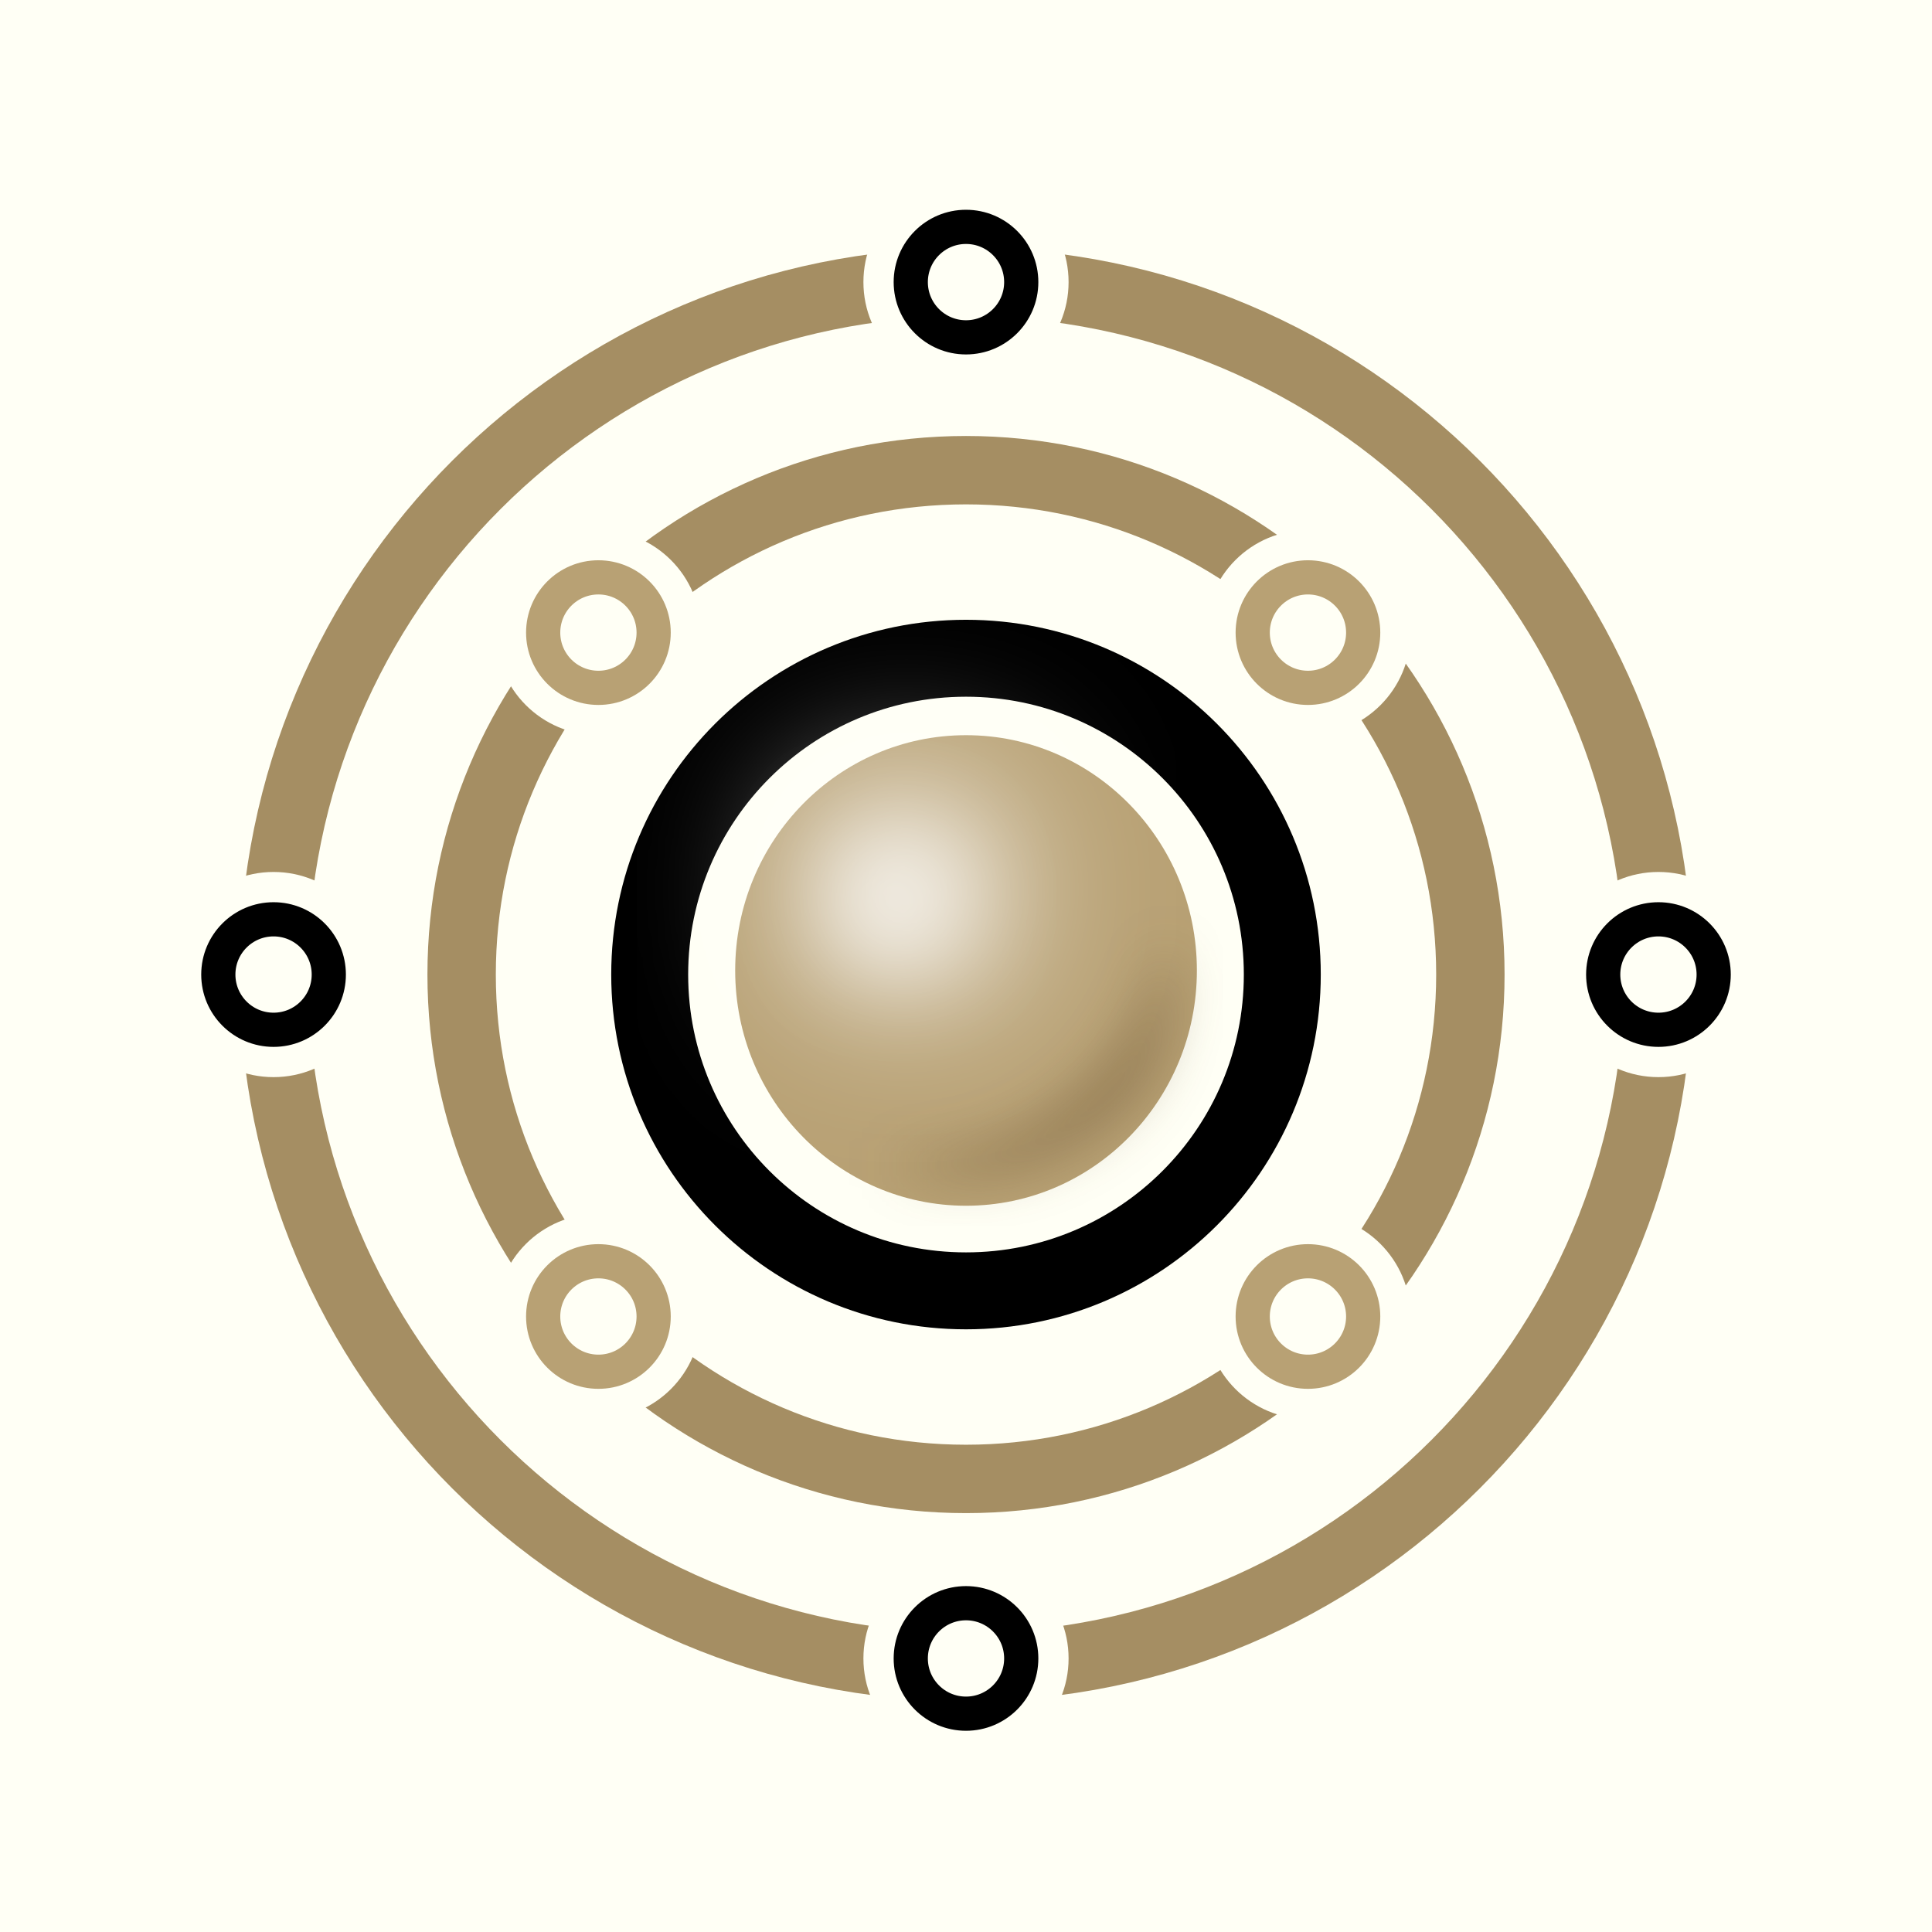
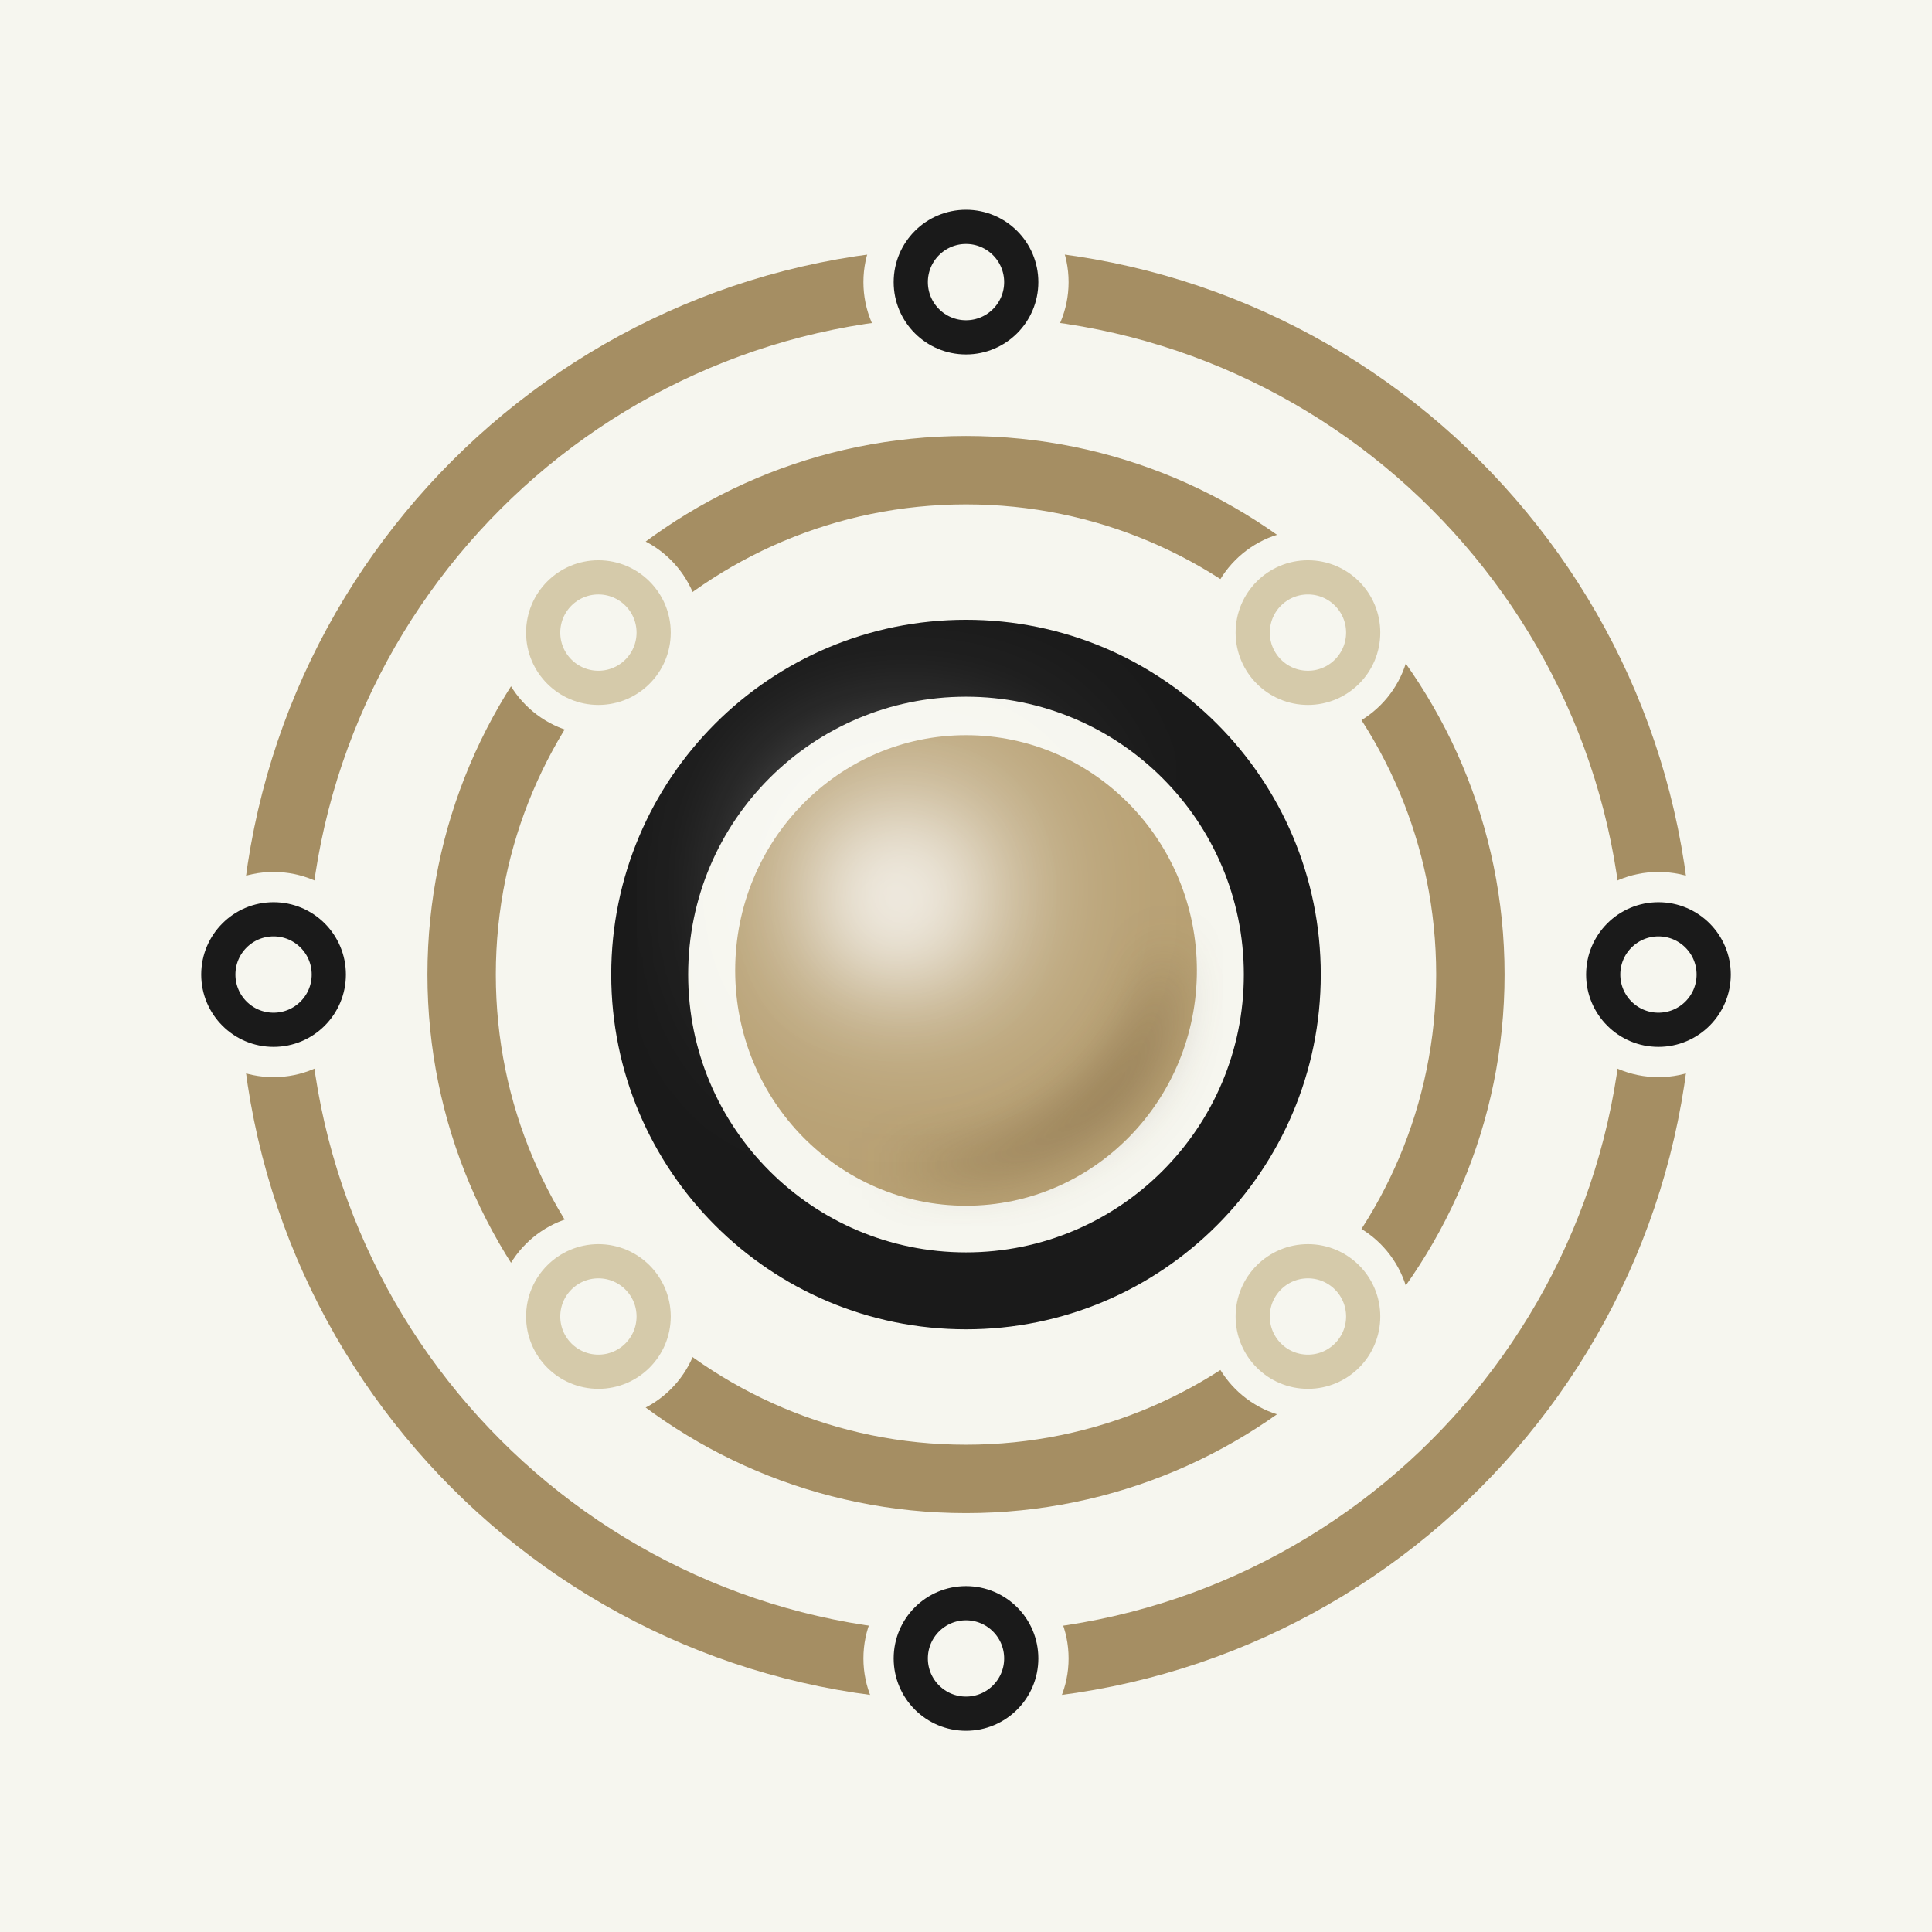
<svg xmlns="http://www.w3.org/2000/svg" width="226" height="226" viewBox="0 0 226 226" fill="none">
-   <rect width="226" height="226" fill="#FFFFF5" />
-   <path d="M194 114C194 158.735 157.735 195 113 195C68.265 195 32 158.735 32 114C32 69.265 68.265 33 113 33C157.735 33 194 69.265 194 114Z" fill="#FFFFF5" stroke="#A58E63" stroke-width="8" />
-   <path d="M172 114C172 146.585 145.585 173 113 173C80.415 173 54 146.585 54 114C54 81.415 80.415 55 113 55C145.585 55 172 81.415 172 114Z" fill="#FFFFF5" stroke="#A58E63" stroke-width="8" />
-   <circle cx="113" cy="114" r="37" fill="#FFFFF5" stroke="black" stroke-width="9" />
-   <circle cx="70" cy="154" r="12" fill="#FFFFF5" />
-   <circle cx="70" cy="154" r="6.462" fill="#FFFFF5" stroke="#B8A174" stroke-width="4" />
-   <circle cx="70" cy="74" r="12" fill="#FFFFF5" />
-   <circle cx="70" cy="74" r="6.462" fill="#FFFFF5" stroke="#B8A174" stroke-width="4" />
-   <circle cx="153" cy="154" r="12" fill="#FFFFF5" />
-   <circle cx="153" cy="154" r="6.462" fill="#FFFFF5" stroke="#B8A174" stroke-width="4" />
-   <circle cx="153" cy="74" r="12" fill="#FFFFF5" />
-   <circle cx="153" cy="74" r="6.462" fill="#FFFFF5" stroke="#B8A174" stroke-width="4" />
-   <circle cx="113" cy="194" r="12" fill="#FFFFF5" />
-   <circle cx="113" cy="194" r="6.462" fill="#FFFFF5" stroke="black" stroke-width="4" />
-   <circle cx="113" cy="33" r="12" fill="#FFFFF5" />
-   <circle cx="113" cy="33" r="6.462" fill="#FFFFF5" stroke="black" stroke-width="4" />
-   <circle cx="32" cy="114" r="12" fill="#FFFFF5" />
-   <circle cx="32" cy="114" r="6.462" fill="#FFFFF5" stroke="black" stroke-width="4" />
-   <circle cx="194" cy="114" r="12" fill="#FFFFF5" />
-   <circle cx="194" cy="114" r="6.462" fill="#FFFFF5" stroke="black" stroke-width="4" />
+   <rect width="226" height="226" fill="#F6F6EF" />
+   <path d="M194 114C194 158.735 157.735 195 113 195C68.265 195 32 158.735 32 114C32 69.265 68.265 33 113 33C157.735 33 194 69.265 194 114Z" fill="#F6F6EF" stroke="#A58E63" stroke-width="8" />
+   <path d="M172 114C172 146.585 145.585 173 113 173C80.415 173 54 146.585 54 114C54 81.415 80.415 55 113 55C145.585 55 172 81.415 172 114Z" fill="#F6F6EF" stroke="#A58E63" stroke-width="8" />
+   <circle cx="113" cy="114" r="37" fill="#F6F6EF" stroke="#1A1A1A" stroke-width="9" />
+   <circle cx="70" cy="154" r="12" fill="#F6F6EF" />
+   <circle cx="70" cy="154" r="6.462" fill="#F6F6EF" stroke="#D5CAAA" stroke-width="4" />
+   <circle cx="70" cy="74" r="12" fill="#F6F6EF" />
+   <circle cx="70" cy="74" r="6.462" fill="#F6F6EF" stroke="#D5CAAA" stroke-width="4" />
+   <circle cx="153" cy="154" r="12" fill="#F6F6EF" />
+   <circle cx="153" cy="154" r="6.462" fill="#F6F6EF" stroke="#D5CAAA" stroke-width="4" />
+   <circle cx="153" cy="74" r="12" fill="#F6F6EF" />
+   <circle cx="153" cy="74" r="6.462" fill="#F6F6EF" stroke="#D5CAAA" stroke-width="4" />
+   <circle cx="113" cy="194" r="12" fill="#F6F6EF" />
+   <circle cx="113" cy="194" r="6.462" fill="#F6F6EF" stroke="#1A1A1A" stroke-width="4" />
+   <circle cx="113" cy="33" r="12" fill="#F6F6EF" />
+   <circle cx="113" cy="33" r="6.462" fill="#F6F6EF" stroke="#1A1A1A" stroke-width="4" />
+   <circle cx="32" cy="114" r="12" fill="#F6F6EF" />
+   <circle cx="32" cy="114" r="6.462" fill="#F6F6EF" stroke="#1A1A1A" stroke-width="4" />
+   <circle cx="194" cy="114" r="12" fill="#F6F6EF" />
+   <circle cx="194" cy="114" r="6.462" fill="#F6F6EF" stroke="#1A1A1A" stroke-width="4" />
  <ellipse cx="113.004" cy="113.522" rx="27.004" ry="27.522" fill="#B8A174" />
  <g filter="url(#filter0_f_2_205)">
    <ellipse cx="106.046" cy="104.048" rx="11.542" ry="11.824" fill="white" />
  </g>
  <g filter="url(#filter1_f_2_205)">
    <ellipse cx="104.831" cy="105.292" rx="6.682" ry="6.846" fill="white" />
  </g>
  <g filter="url(#filter2_f_2_205)">
    <path fill-rule="evenodd" clip-rule="evenodd" d="M136.567 109.779C134.834 118.667 129.498 126.748 121.209 131.567C115.595 134.831 109.409 136.143 103.398 135.715C110.5 138.432 118.443 137.944 126.087 133.5C135.756 127.878 138.356 119.365 136.567 109.779Z" fill="#533B19" fill-opacity="0.4" />
  </g>
  <defs>
    <filter id="filter0_f_2_205" x="74.504" y="72.223" width="63.084" height="63.649" filterUnits="userSpaceOnUse" color-interpolation-filters="sRGB">
      <feFlood flood-opacity="0" result="BackgroundImageFix" />
      <feBlend mode="normal" in="SourceGraphic" in2="BackgroundImageFix" result="shape" />
      <feGaussianBlur stdDeviation="10" result="effect1_foregroundBlur_2_205" />
    </filter>
    <filter id="filter1_f_2_205" x="86.149" y="86.447" width="37.364" height="37.691" filterUnits="userSpaceOnUse" color-interpolation-filters="sRGB">
      <feFlood flood-opacity="0" result="BackgroundImageFix" />
      <feBlend mode="normal" in="SourceGraphic" in2="BackgroundImageFix" result="shape" />
      <feGaussianBlur stdDeviation="6" result="effect1_foregroundBlur_2_205" />
    </filter>
    <filter id="filter2_f_2_205" x="97.398" y="103.779" width="45.694" height="39.61" filterUnits="userSpaceOnUse" color-interpolation-filters="sRGB">
      <feFlood flood-opacity="0" result="BackgroundImageFix" />
      <feBlend mode="normal" in="SourceGraphic" in2="BackgroundImageFix" result="shape" />
      <feGaussianBlur stdDeviation="3" result="effect1_foregroundBlur_2_205" />
    </filter>
  </defs>
</svg>
